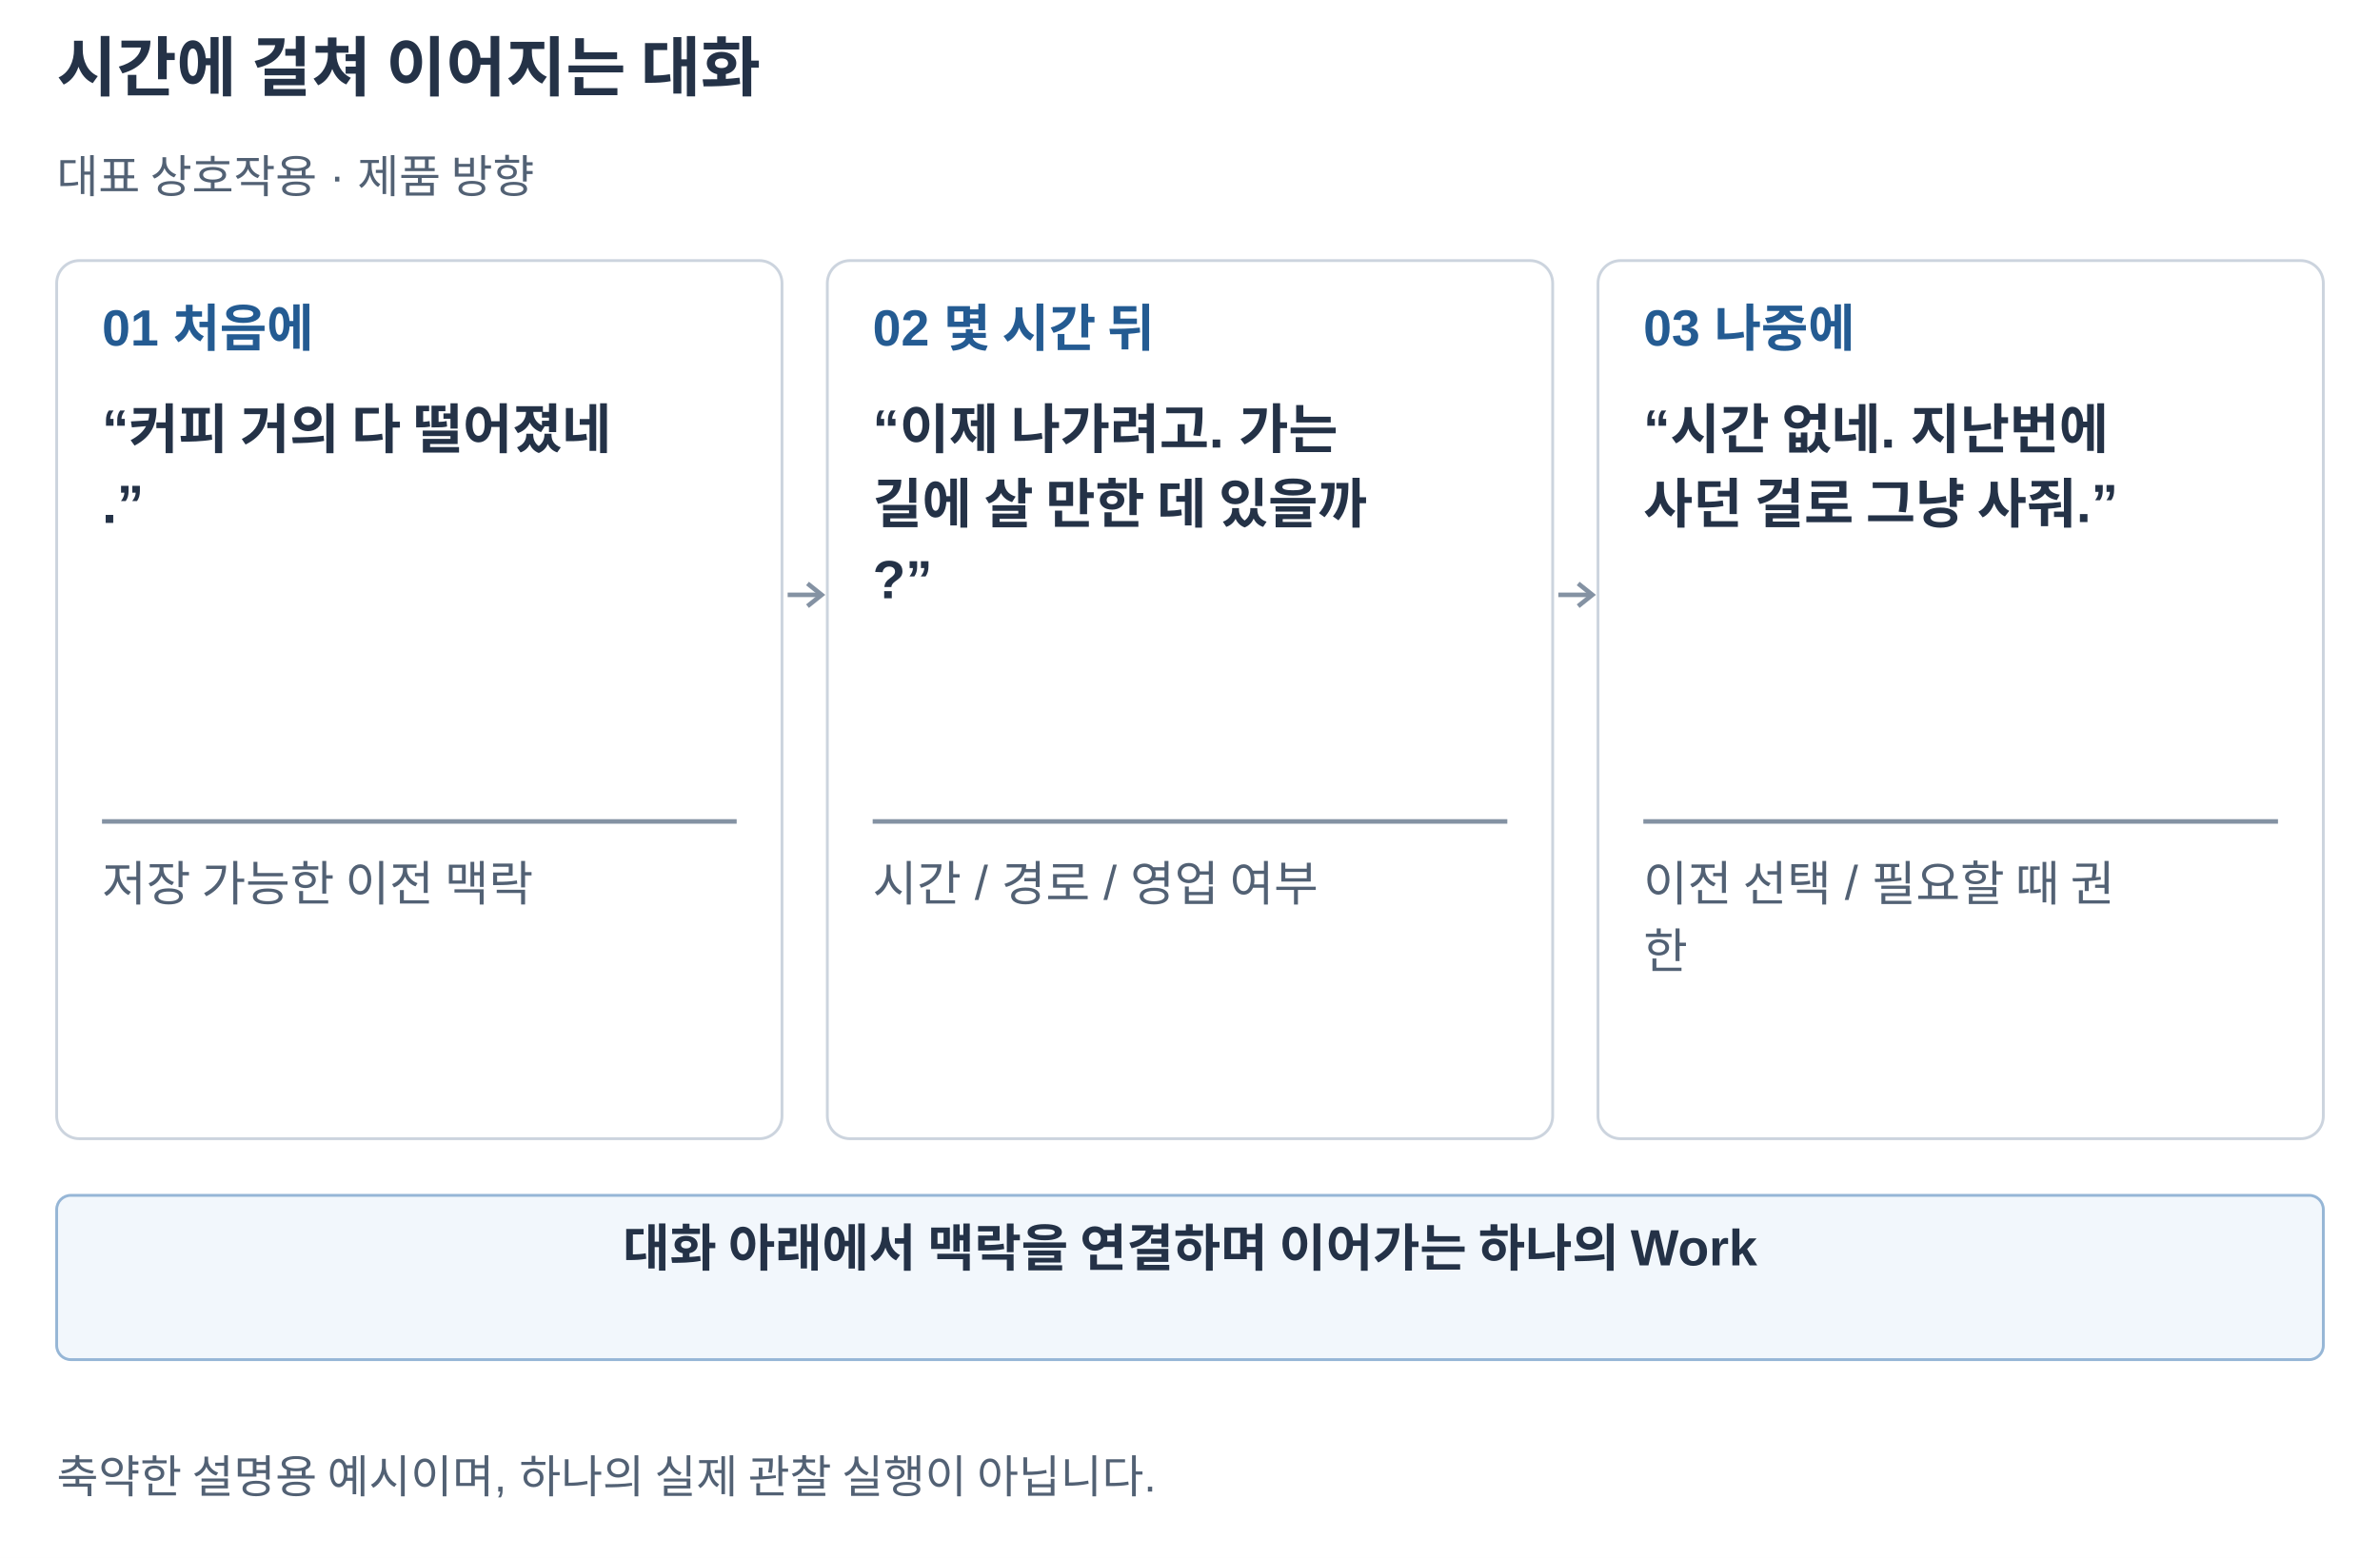
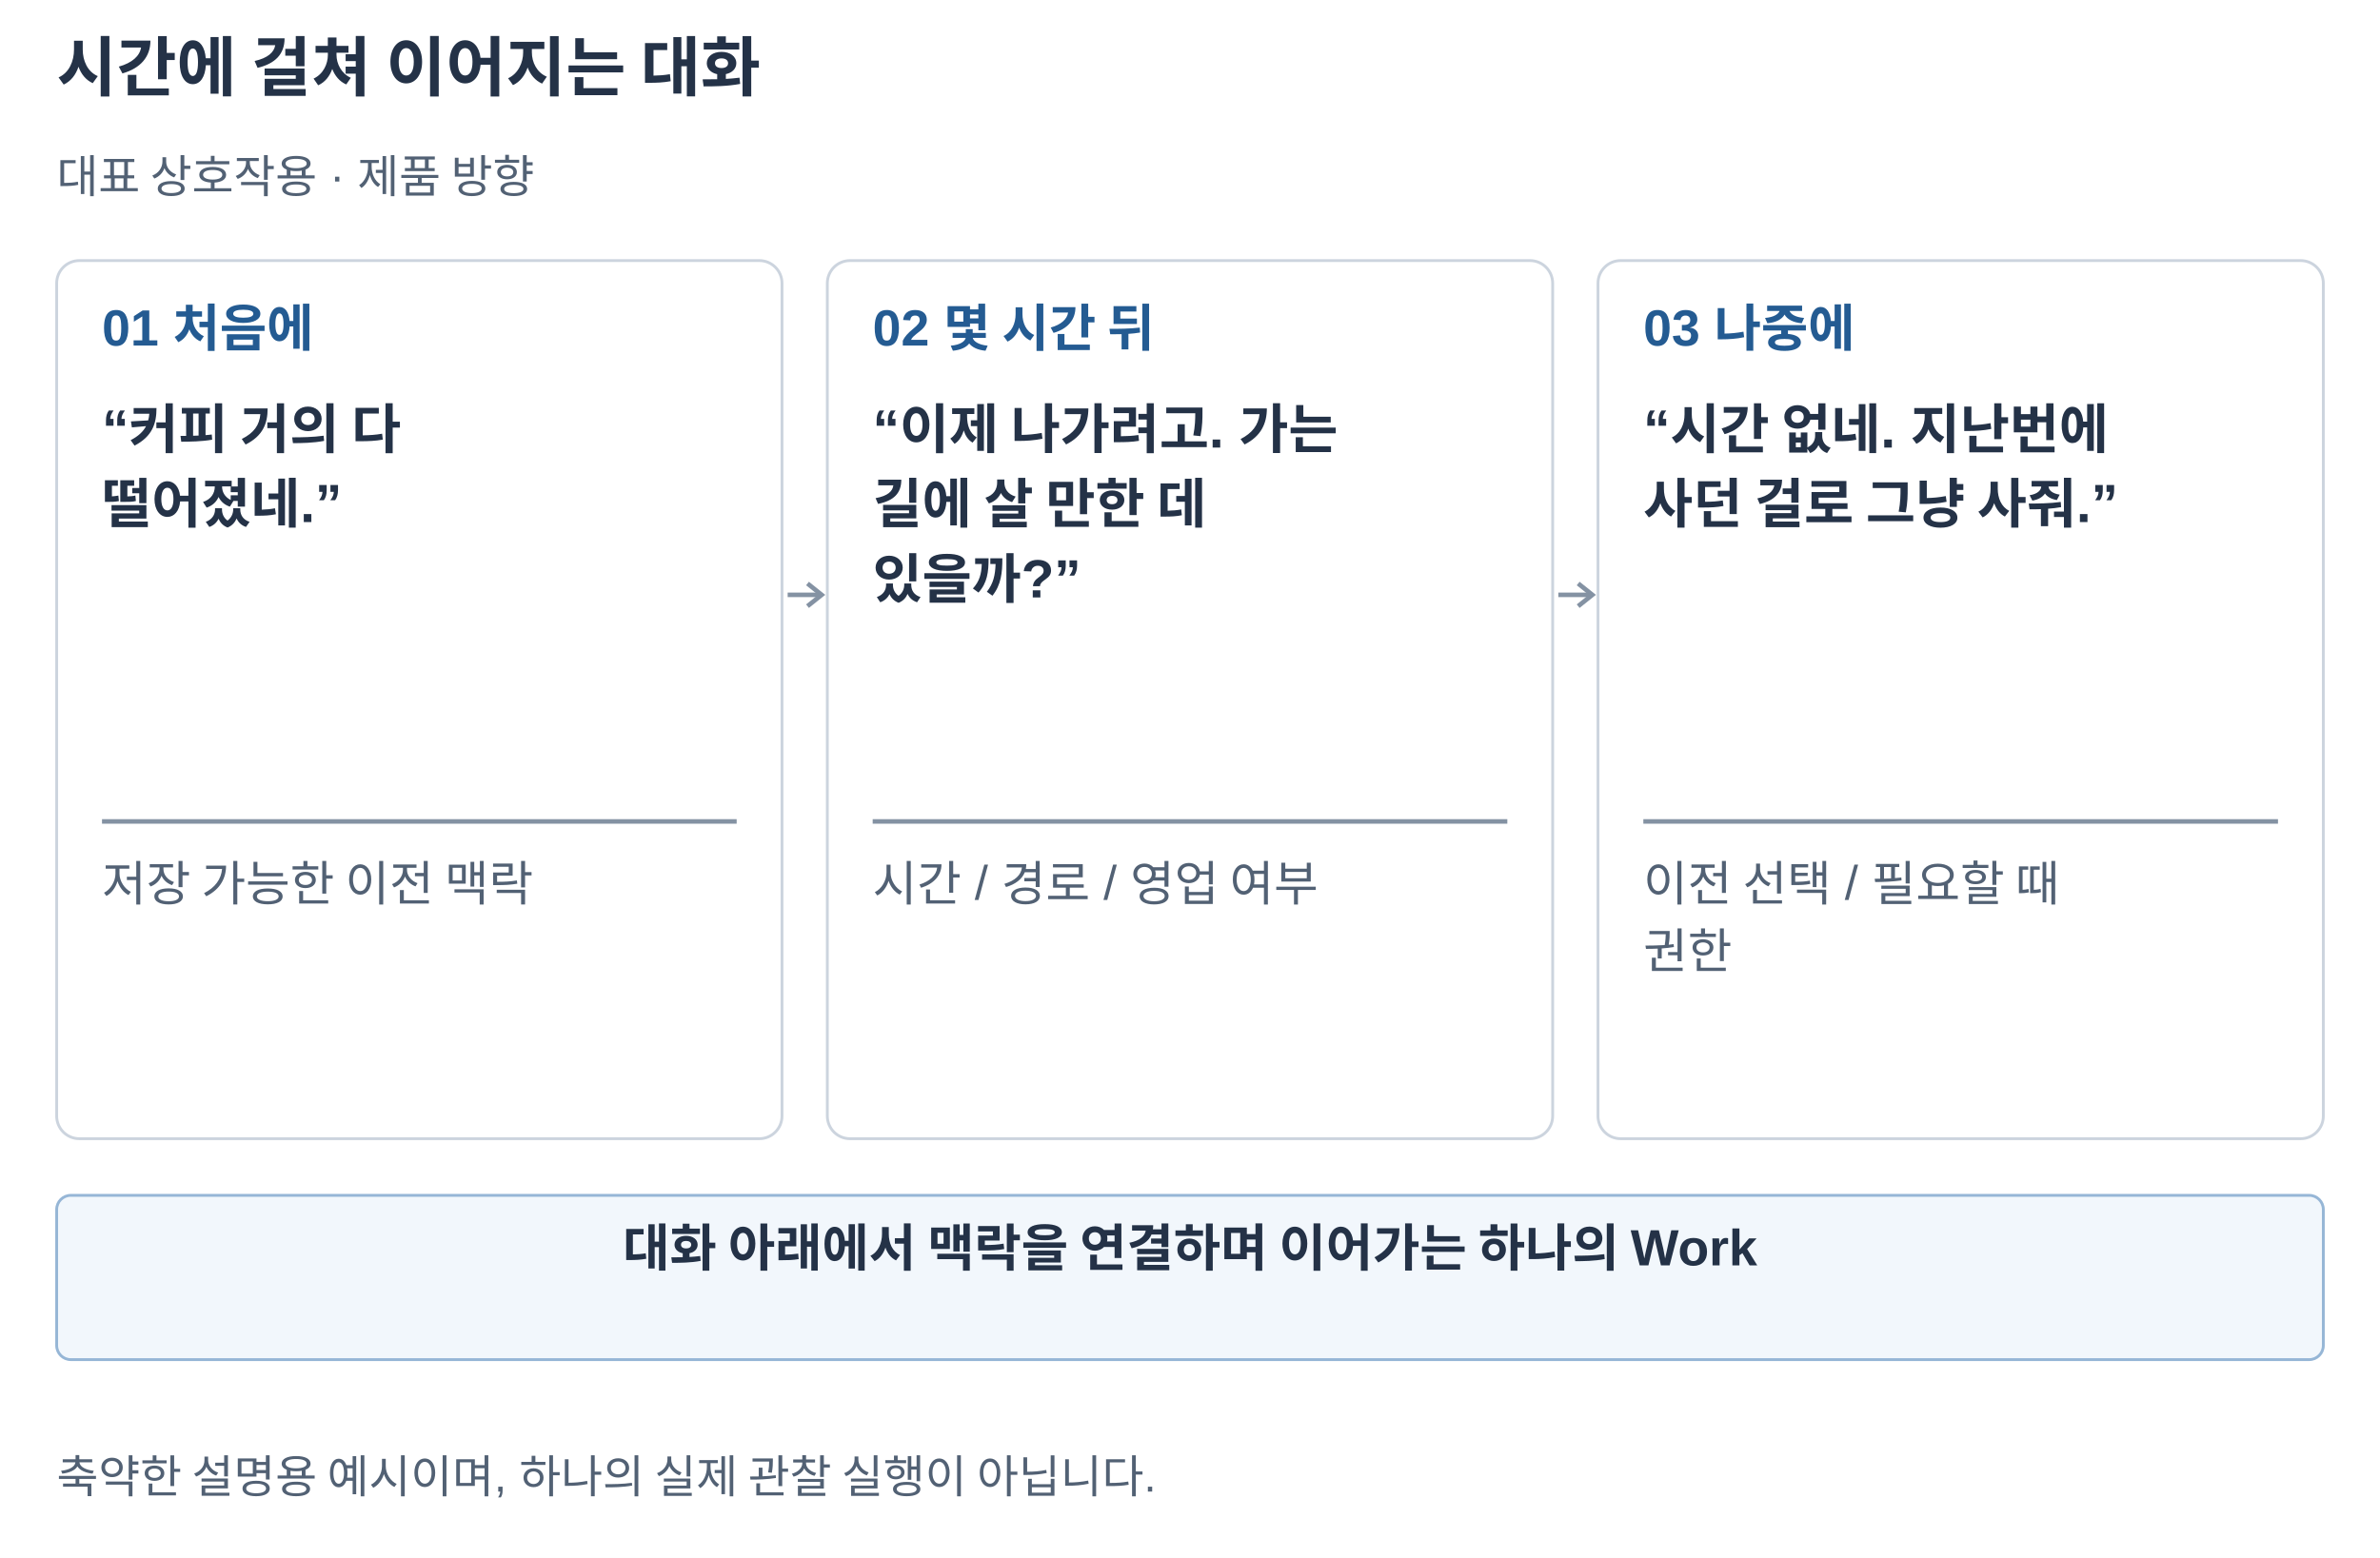
<svg xmlns="http://www.w3.org/2000/svg" width="840" height="550" viewBox="0 0 840 550" role="img" aria-labelledby="title desc">
  <style>text{font-family:Arial,"Noto Sans",sans-serif;fill:#243247} .bold{font-weight:700} .muted{fill:#526174} .blue{fill:#245b92}</style>
  <rect width="840" height="550" fill="#fff" />
  <text x="20" y="32.0" font-size="23" class="bold" text-anchor="start">시간에 걸쳐 이어지는 대화</text>
  <text x="20" y="68" font-size="16" class="muted" text-anchor="start">대표 상호작용 · 제품 방향</text>
  <rect x="20" y="92" width="256" height="310" rx="8" fill="#fff" stroke="#ccd4de" />
  <text x="36" y="122" font-size="18" class="blue bold" text-anchor="start">01  처음에</text>
-   <text x="36" y="158.0" font-size="19" class="bold" text-anchor="start">“커피 거의 다 떨어졌네</text>
-   <text x="36" y="184.6" font-size="19" class="bold" text-anchor="start">.”</text>
+   <text x="36" y="158.0" font-size="19" class="bold" text-anchor="start">“커피 거의 다</text>
+   <text x="36" y="184.6" font-size="19" class="bold" text-anchor="start">떨어졌네.”</text>
  <path d="M36 290H260" fill="none" stroke="#8492a3" stroke-width="1.6" />
  <text x="36" y="318.0" font-size="17" class="muted" text-anchor="start">저장 가능한 이전 맥락</text>
  <path d="M278 210 L290 210" fill="none" stroke="#8492a3" stroke-width="1.6" />
  <path d="M285 206 L290 210 L285 214" fill="none" stroke="#8492a3" stroke-width="1.6" />
  <rect x="292" y="92" width="256" height="310" rx="8" fill="#fff" stroke="#ccd4de" />
  <text x="308" y="122" font-size="18" class="blue bold" text-anchor="start">02  몇 시간 뒤</text>
  <text x="308" y="158.0" font-size="19" class="bold" text-anchor="start">“이제 나가려고. 가는</text>
-   <text x="308" y="184.6" font-size="19" class="bold" text-anchor="start">길에 살 만한 데 있을까</text>
-   <text x="308" y="211.2" font-size="19" class="bold" text-anchor="start">?”</text>
+   <text x="308" y="184.6" font-size="19" class="bold" text-anchor="start">길에 살 만한 데</text>
+   <text x="308" y="211.2" font-size="19" class="bold" text-anchor="start">있을까?”</text>
  <path d="M308 290H532" fill="none" stroke="#8492a3" stroke-width="1.6" />
  <text x="308" y="318.0" font-size="17" class="muted" text-anchor="start">시간 / 경로 / 영업 여부</text>
  <path d="M550 210 L562 210" fill="none" stroke="#8492a3" stroke-width="1.6" />
  <path d="M557 206 L562 210 L557 214" fill="none" stroke="#8492a3" stroke-width="1.6" />
  <rect x="564" y="92" width="256" height="310" rx="8" fill="#fff" stroke="#ccd4de" />
  <text x="580" y="122" font-size="18" class="blue bold" text-anchor="start">03  나중에</text>
  <text x="580" y="158.0" font-size="19" class="bold" text-anchor="start">“시간 없네. 지난번에</text>
  <text x="580" y="184.6" font-size="19" class="bold" text-anchor="start">사던 걸로 그냥 사줘.”</text>
  <path d="M580 290H804" fill="none" stroke="#8492a3" stroke-width="1.6" />
-   <text x="580" y="318.0" font-size="17" class="muted" text-anchor="start">이전 선택 / 필요할 때 권</text>
-   <text x="580" y="341.8" font-size="17" class="muted" text-anchor="start">한</text>
+   <text x="580" y="318.0" font-size="17" class="muted" text-anchor="start">이전 선택 / 필요할 때</text>
+   <text x="580" y="341.8" font-size="17" class="muted" text-anchor="start">권한</text>
  <rect x="20" y="422" width="800" height="58" rx="5" fill="#f2f7fc" stroke="#96b6d6" />
  <text x="420.0" y="447" font-size="18" class="bold" text-anchor="middle">대화 아래에서 맥락을 연결하며 이어가는 하나의 Work</text>
  <text x="20" y="527.0" font-size="16" class="muted" text-anchor="start">축약한 설명용 예시이며, 하나의 실제 관찰 실행이 아닙니다.</text>
</svg>
